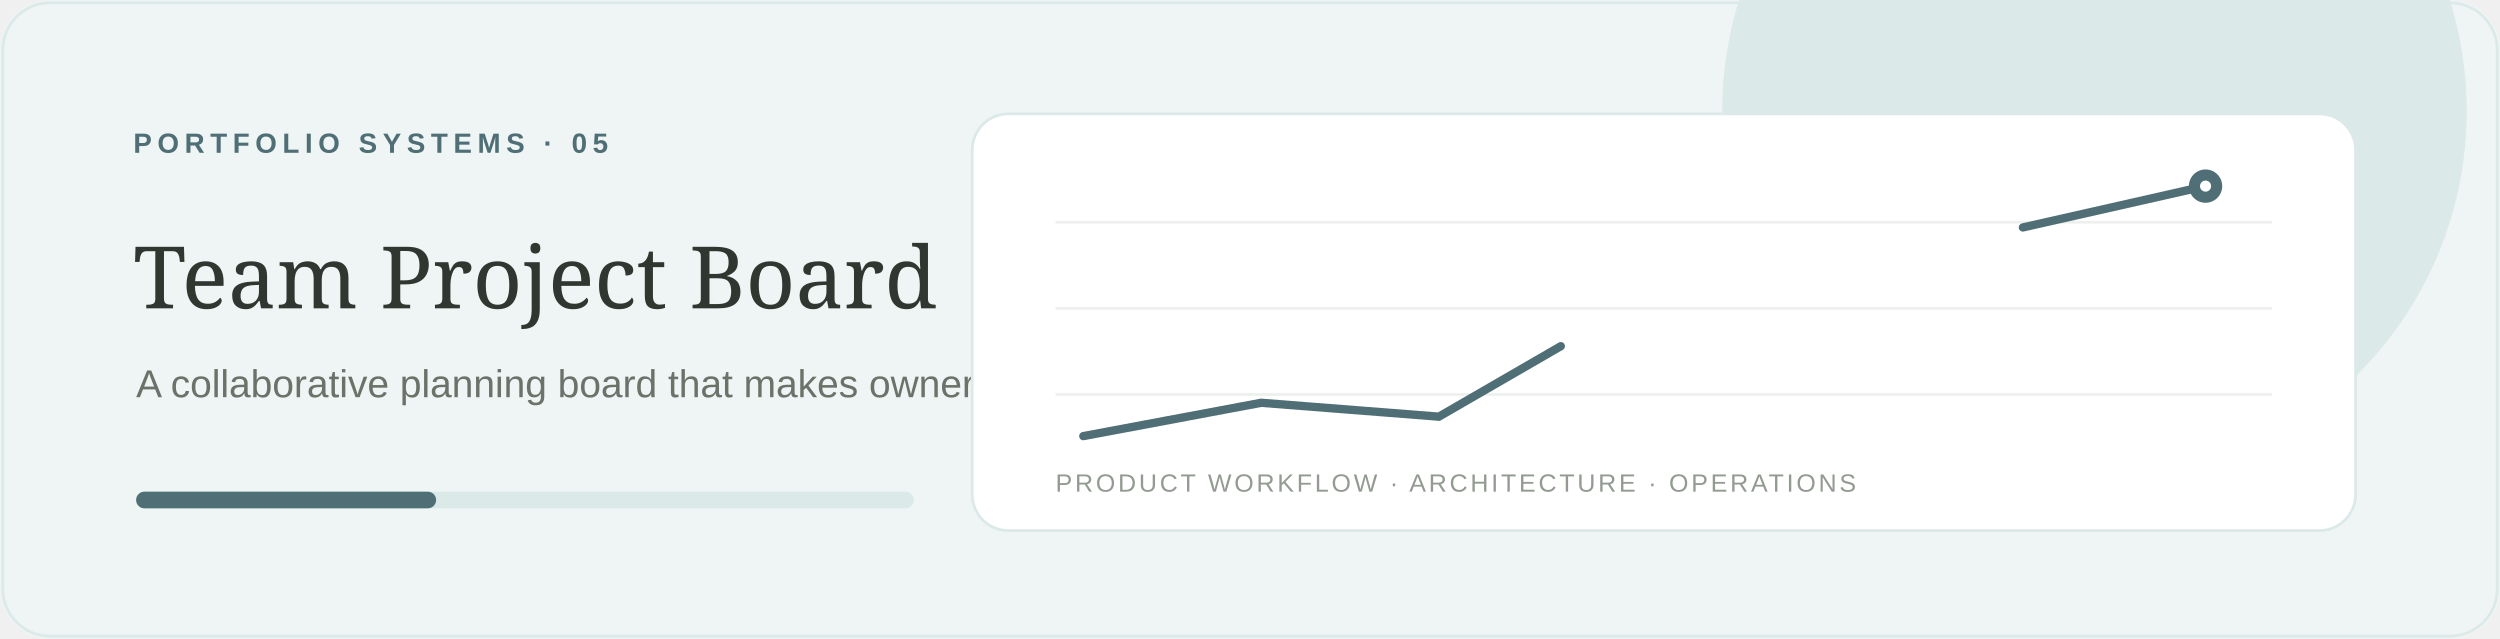
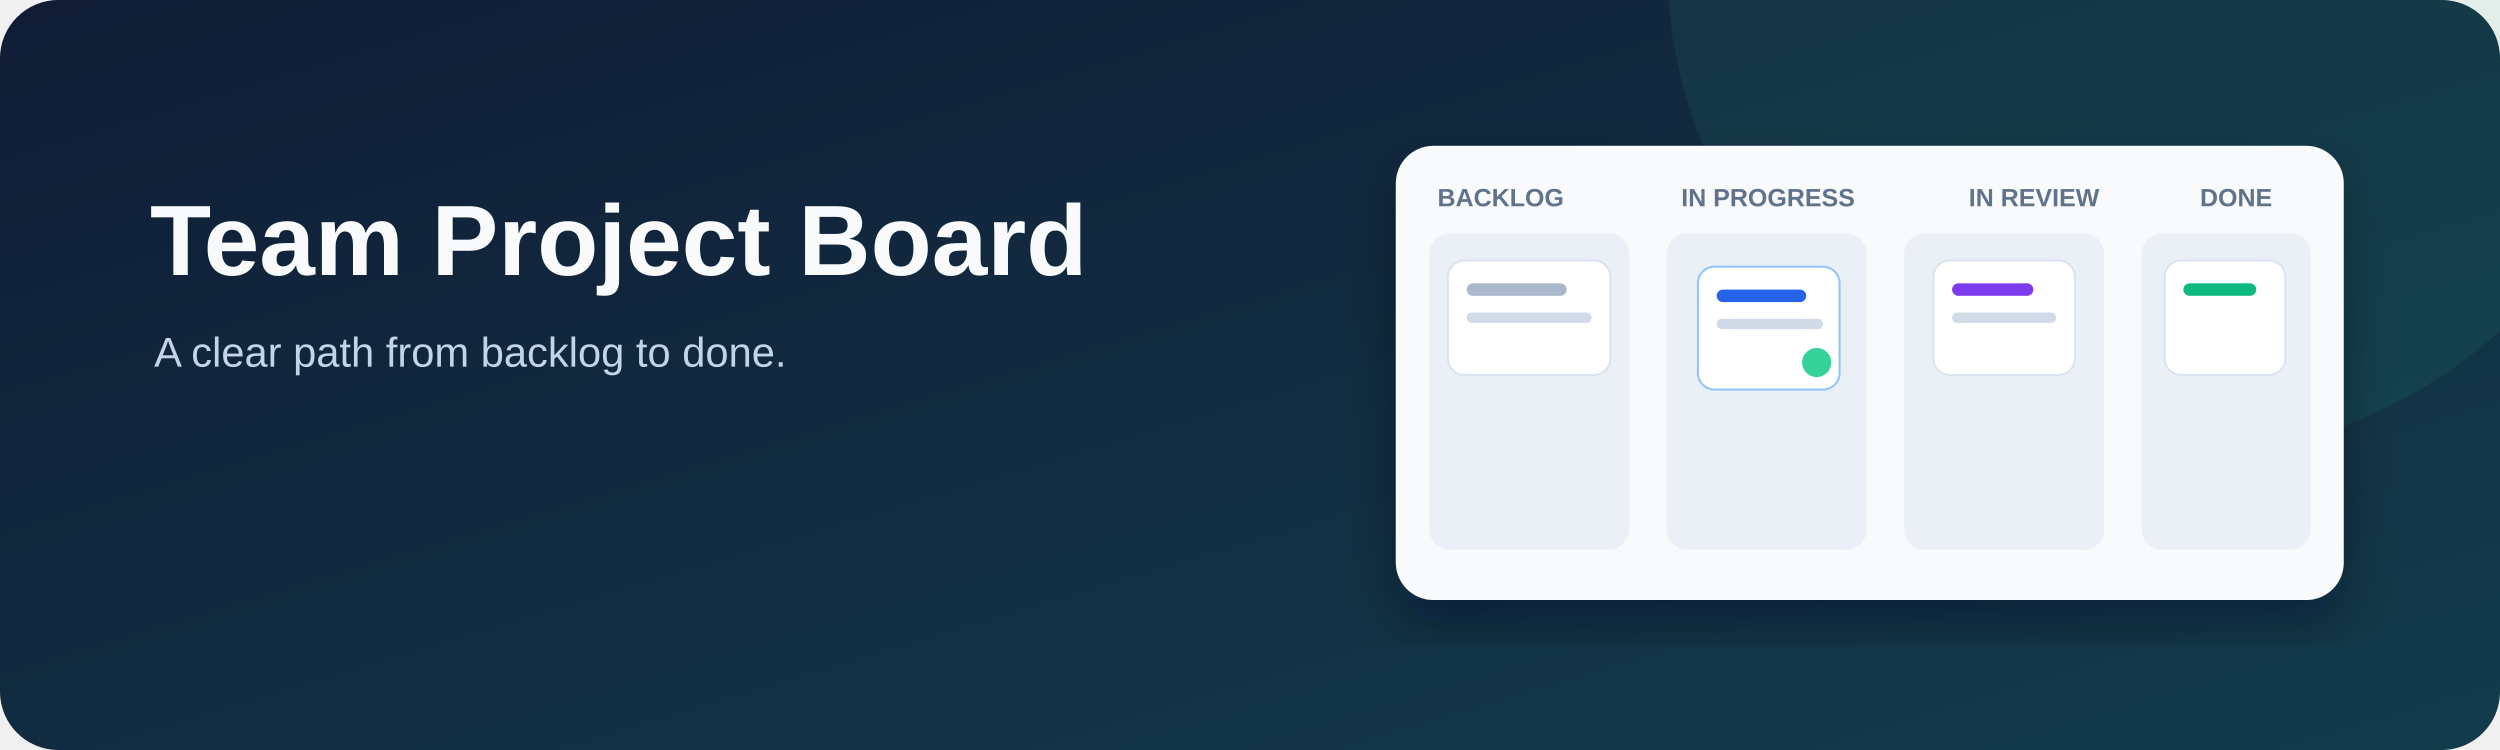
- <svg xmlns="http://www.w3.org/2000/svg" width="900" height="230" viewBox="0 0 900 230" role="img" aria-label="Commonplace — Team Project Board">
-   <style>@keyframes trace{0%{stroke-dashoffset:180}100%{stroke-dashoffset:0}}@keyframes glow{0%,100%{opacity:.4}50%{opacity:1}}.trend{stroke-dasharray:180;animation:trace 2.8s ease-in-out infinite alternate}.node{animation:glow 1.8s ease-in-out infinite alternate}@media(prefers-reduced-motion:reduce){.trend,.node{animation:none;stroke-dashoffset:0;opacity:1}}</style>
-   <rect width="900" height="230" rx="18" fill="#eff4f4" />
-   <rect x="1" y="1" width="898" height="228" rx="17" fill="none" stroke="#dce9e9" />
-   <circle cx="754" cy="40" r="134" fill="#dce9e9" />
-   <text x="48" y="55" font-family="Arial,sans-serif" font-size="10" font-weight="700" letter-spacing="2" fill="#4f6e75">PORTFOLIO SYSTEMS · 05</text>
-   <text x="48" y="111" font-family="Georgia,serif" font-size="31" fill="#303630">Team Project Board</text>
-   <text x="49" y="143" font-family="Arial,sans-serif" font-size="14" fill="#69736a">A collaborative planning board that makes ownership and the next action clear.</text>
-   <rect x="49" y="177" width="280" height="6" rx="3" fill="#dce9e9" />
-   <rect x="49" y="177" width="108" height="6" rx="3" fill="#4f6e75" />
-   <rect x="350" y="41" width="498" height="150" rx="13" fill="#fff" stroke="#dce9e9" />
-   <path d="M380 80H818M380 111H818M380 142H818" stroke="#edf0ec" />
-   <path class="trend" d="M390 157L454 145L518 150L582 113L646 122L710 86L794 67" fill="none" stroke="#4f6e75" stroke-width="3" stroke-linecap="round" />
-   <circle class="node" cx="794" cy="67" r="6" fill="#4f6e75" />
-   <circle cx="794" cy="67" r="2" fill="#fff" />
-   <text x="380" y="177" font-family="Arial,sans-serif" font-size="9" letter-spacing="1" fill="#929a91">PRODUCT WORKFLOW · ARCHITECTURE · OPERATIONS</text>
+ <svg xmlns="http://www.w3.org/2000/svg" width="1200" height="360" viewBox="0 0 1200 360" role="img" aria-labelledby="title desc">
+   <defs>
+     <linearGradient id="bg" x2="1" y2="1">
+       <stop stop-color="#101c35" />
+       <stop offset="1" stop-color="#123c4c" />
+     </linearGradient>
+     <filter id="shadow">
+       <feDropShadow dx="0" dy="12" stdDeviation="12" flood-color="#050b17" flood-opacity=".35" />
+     </filter>
+   </defs>
+   <rect width="1200" height="360" rx="28" fill="url(#bg)" />
+   <circle cx="1040" cy="-20" r="240" fill="#34d399" opacity=".08">
+     <animate attributeName="r" values="220;250;220" dur="8s" repeatCount="indefinite" />
+   </circle>
+   <text x="72" y="132" fill="#f8fafc" font-family="Arial,sans-serif" font-size="48" font-weight="700">Team Project Board</text>
+   <text x="74" y="176" fill="#c3d4e7" font-family="Arial,sans-serif" font-size="20">A clear path from backlog to done.</text>
+   <g transform="translate(670 70)" filter="url(#shadow)">
+     <rect width="455" height="218" rx="18" fill="#f8fafc" />
+     <g font-family="Arial,sans-serif" font-size="12" font-weight="700">
+       <text x="20" y="29" fill="#60738a">BACKLOG</text>
+       <text x="137" y="29" fill="#60738a">IN PROGRESS</text>
+       <text x="275" y="29" fill="#60738a">IN REVIEW</text>
+       <text x="386" y="29" fill="#60738a">DONE</text>
+     </g>
+     <g fill="#eaf0f6">
+       <rect x="16" y="42" width="96" height="152" rx="10" />
+       <rect x="130" y="42" width="96" height="152" rx="10" />
+       <rect x="244" y="42" width="96" height="152" rx="10" />
+       <rect x="358" y="42" width="81" height="152" rx="10" />
+     </g>
+     <g>
+       <rect x="25" y="55" width="78" height="55" rx="8" fill="#fff" stroke="#dbe4ef" />
+       <rect x="34" y="66" width="48" height="6" rx="3" fill="#a9b8ca" />
+       <rect x="34" y="80" width="60" height="5" rx="2.5" fill="#d1dbe7" />
+       <g>
+         <rect x="145" y="58" width="68" height="59" rx="8" fill="#fff" stroke="#93c5fd" />
+         <rect x="154" y="69" width="43" height="6" rx="3" fill="#2563eb" />
+         <rect x="154" y="83" width="51" height="5" rx="2.5" fill="#d1dbe7" />
+         <circle cx="202" cy="104" r="7" fill="#34d399" />
+         <animateTransform attributeName="transform" type="translate" values="-118 0;0 0;0 0;118 0" keyTimes="0;.3;.7;1" dur="5s" repeatCount="indefinite" />
+       </g>
+       <rect x="258" y="55" width="68" height="55" rx="8" fill="#fff" stroke="#dbe4ef" />
+       <rect x="267" y="66" width="39" height="6" rx="3" fill="#7c3aed" />
+       <rect x="267" y="80" width="50" height="5" rx="2.5" fill="#d1dbe7" />
+       <rect x="369" y="55" width="58" height="55" rx="8" fill="#fff" stroke="#dbe4ef" />
+       <rect x="378" y="66" width="35" height="6" rx="3" fill="#10b981" />
+     </g>
+   </g>
</svg>
